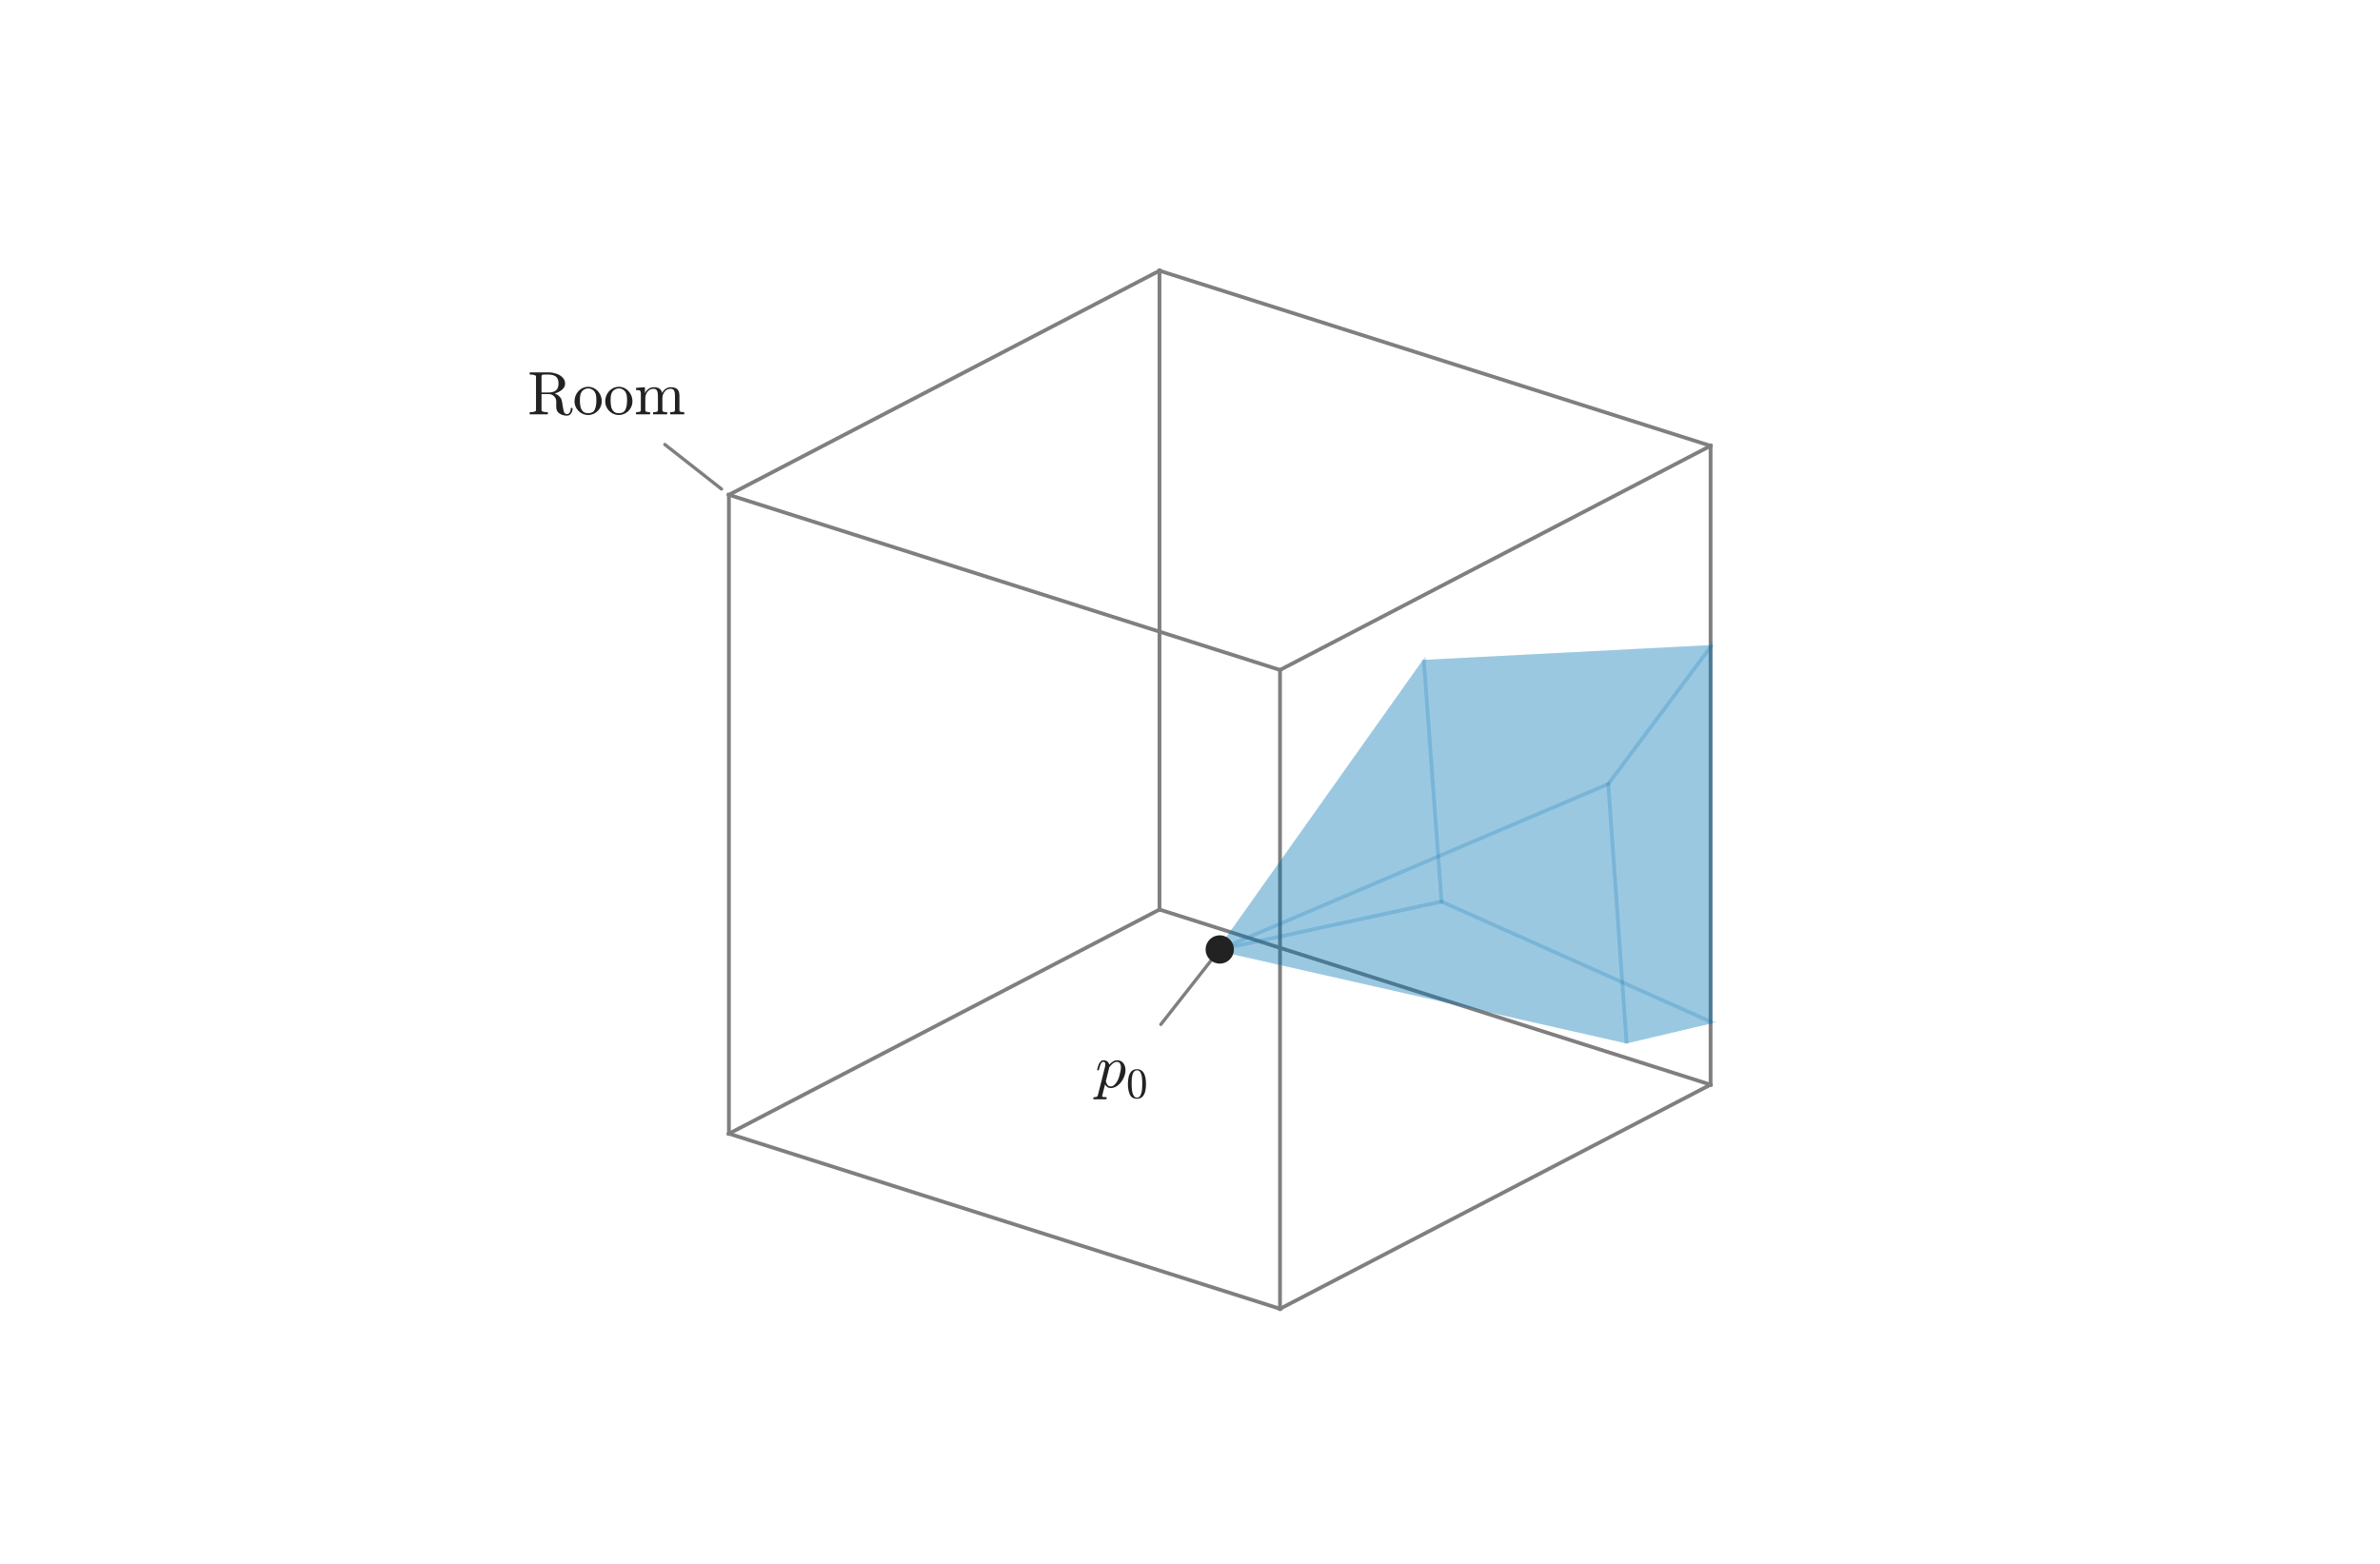
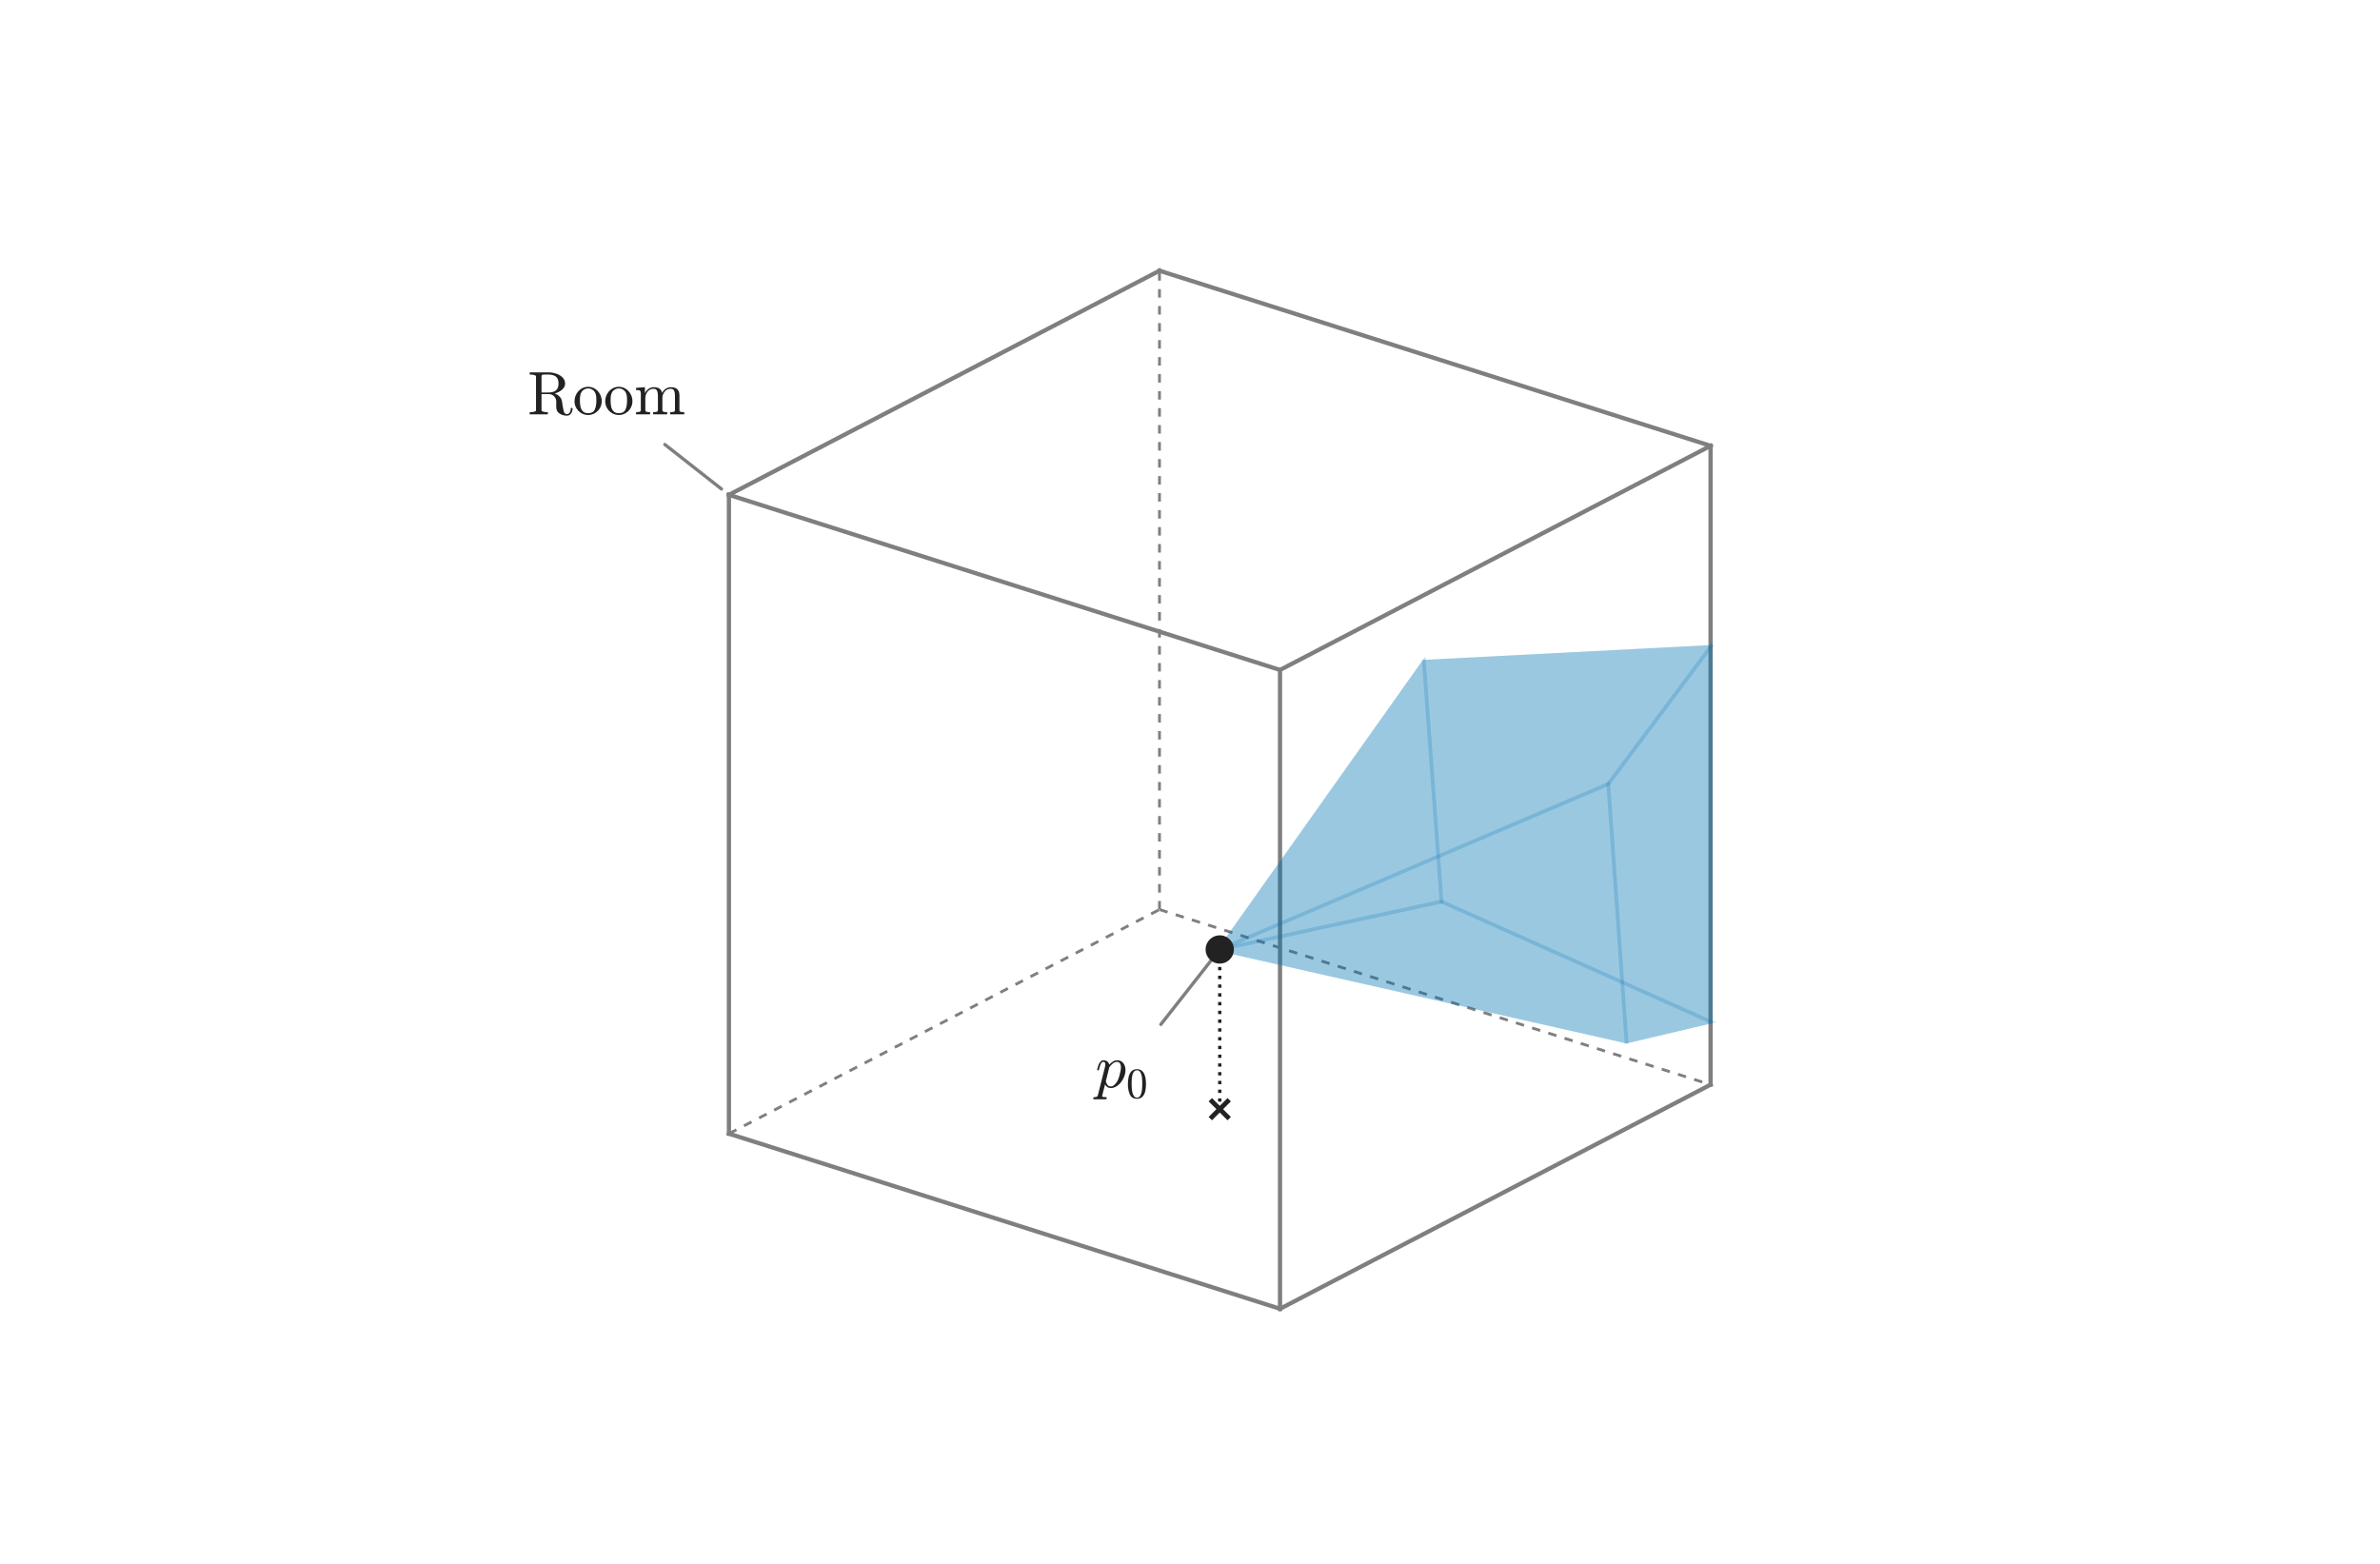
<svg xmlns="http://www.w3.org/2000/svg" xmlns:xlink="http://www.w3.org/1999/xlink" width="504pt" height="331.2pt" viewBox="0 0 504 331.2" version="1.1">
  <defs>
    <style type="text/css">*{stroke-linejoin: round; stroke-linecap: butt}</style>
  </defs>
  <g id="figure_1">
    <g id="patch_1">
      <path d="M 0 331.2  L 504 331.2  L 504 0  L 0 0  z " style="fill: #ffffff" />
    </g>
    <g id="axes_1">
      <g id="line2d_1">
-         <path d="M 154.359 240.094  L 154.359 104.799  " clip-path="url(#p51499c7493)" style="fill: none; stroke: #7f7f7f; stroke-width: 0.8; stroke-linecap: square" />
+         <path d="M 154.359 240.094  L 154.359 104.799  " clip-path="url(#pfde5911c74)" style="fill: none; stroke: #7f7f7f; stroke-width: 0.9; stroke-linecap: square" />
      </g>
      <g id="line2d_2">
-         <path d="M 154.359 240.094  L 245.538 192.627  " clip-path="url(#p51499c7493)" style="fill: none; stroke: #7f7f7f; stroke-width: 0.8; stroke-linecap: square" />
+         <path d="M 154.359 240.094  L 245.538 192.627  " clip-path="url(#pfde5911c74)" style="fill: none; stroke-dasharray: 1.8,1.8; stroke-dashoffset: 0; stroke: #7f7f7f; stroke-width: 0.6" />
      </g>
      <g id="line2d_3">
-         <path d="M 154.359 240.094  L 271.062 277.18  " clip-path="url(#p51499c7493)" style="fill: none; stroke: #7f7f7f; stroke-width: 0.8; stroke-linecap: square" />
+         <path d="M 154.359 240.094  L 271.062 277.18  " clip-path="url(#pfde5911c74)" style="fill: none; stroke: #7f7f7f; stroke-width: 0.9; stroke-linecap: square" />
      </g>
      <g id="line2d_4">
-         <path d="M 154.359 104.799  L 245.538 57.332  " clip-path="url(#p51499c7493)" style="fill: none; stroke: #7f7f7f; stroke-width: 0.8; stroke-linecap: square" />
+         <path d="M 154.359 104.799  L 245.538 57.332  " clip-path="url(#pfde5911c74)" style="fill: none; stroke: #7f7f7f; stroke-width: 0.9; stroke-linecap: square" />
      </g>
      <g id="line2d_5">
-         <path d="M 154.359 104.799  L 271.062 141.885  " clip-path="url(#p51499c7493)" style="fill: none; stroke: #7f7f7f; stroke-width: 0.8; stroke-linecap: square" />
+         <path d="M 154.359 104.799  L 271.062 141.885  " clip-path="url(#pfde5911c74)" style="fill: none; stroke: #7f7f7f; stroke-width: 0.9; stroke-linecap: square" />
      </g>
      <g id="line2d_6">
-         <path d="M 245.538 192.627  L 245.538 57.332  " clip-path="url(#p51499c7493)" style="fill: none; stroke: #7f7f7f; stroke-width: 0.8; stroke-linecap: square" />
+         <path d="M 245.538 192.627  L 245.538 57.332  " clip-path="url(#pfde5911c74)" style="fill: none; stroke-dasharray: 1.8,1.8; stroke-dashoffset: 0; stroke: #7f7f7f; stroke-width: 0.6" />
      </g>
      <g id="line2d_7">
-         <path d="M 245.538 192.627  L 362.241 229.713  " clip-path="url(#p51499c7493)" style="fill: none; stroke: #7f7f7f; stroke-width: 0.8; stroke-linecap: square" />
+         <path d="M 245.538 192.627  L 362.241 229.713  " clip-path="url(#pfde5911c74)" style="fill: none; stroke-dasharray: 1.8,1.8; stroke-dashoffset: 0; stroke: #7f7f7f; stroke-width: 0.6" />
      </g>
      <g id="line2d_8">
-         <path d="M 245.538 57.332  L 362.241 94.418  " clip-path="url(#p51499c7493)" style="fill: none; stroke: #7f7f7f; stroke-width: 0.8; stroke-linecap: square" />
+         <path d="M 245.538 57.332  L 362.241 94.418  " clip-path="url(#pfde5911c74)" style="fill: none; stroke: #7f7f7f; stroke-width: 0.9; stroke-linecap: square" />
      </g>
      <g id="line2d_9">
-         <path d="M 271.062 277.18  L 271.062 141.885  " clip-path="url(#p51499c7493)" style="fill: none; stroke: #7f7f7f; stroke-width: 0.8; stroke-linecap: square" />
+         <path d="M 271.062 277.18  L 271.062 141.885  " clip-path="url(#pfde5911c74)" style="fill: none; stroke: #7f7f7f; stroke-width: 0.9; stroke-linecap: square" />
      </g>
      <g id="line2d_10">
-         <path d="M 271.062 277.18  L 362.241 229.713  " clip-path="url(#p51499c7493)" style="fill: none; stroke: #7f7f7f; stroke-width: 0.8; stroke-linecap: square" />
+         <path d="M 271.062 277.18  L 362.241 229.713  " clip-path="url(#pfde5911c74)" style="fill: none; stroke: #7f7f7f; stroke-width: 0.9; stroke-linecap: square" />
      </g>
      <g id="line2d_11">
-         <path d="M 271.062 141.885  L 362.241 94.418  " clip-path="url(#p51499c7493)" style="fill: none; stroke: #7f7f7f; stroke-width: 0.8; stroke-linecap: square" />
+         <path d="M 271.062 141.885  L 362.241 94.418  " clip-path="url(#pfde5911c74)" style="fill: none; stroke: #7f7f7f; stroke-width: 0.9; stroke-linecap: square" />
      </g>
      <g id="line2d_12">
-         <path d="M 362.241 229.713  L 362.241 94.418  " clip-path="url(#p51499c7493)" style="fill: none; stroke: #7f7f7f; stroke-width: 0.8; stroke-linecap: square" />
+         <path d="M 362.241 229.713  L 362.241 94.418  " clip-path="url(#pfde5911c74)" style="fill: none; stroke: #7f7f7f; stroke-width: 0.9; stroke-linecap: square" />
      </g>
      <g id="patch_2">
-         <path d="M 258.3 201.08  L 301.534 140.145  L 305.264 190.947  z " clip-path="url(#p51499c7493)" style="fill: #0072b2; opacity: 0.22; stroke: #0072b2; stroke-width: 0.8; stroke-linejoin: miter" />
+         <path d="M 258.3 201.08  L 301.534 140.145  L 305.264 190.947  z " clip-path="url(#pfde5911c74)" style="fill: #0072b2; opacity: 0.22; stroke: #0072b2; stroke-width: 0.8; stroke-linejoin: miter" />
      </g>
      <g id="patch_3">
-         <path d="M 362.241 216.375  L 362.241 137.018  L 301.534 140.145  L 305.264 190.947  z " clip-path="url(#p51499c7493)" style="fill: #0072b2; opacity: 0.22; stroke: #0072b2; stroke-width: 0.8; stroke-linejoin: miter" />
+         <path d="M 362.241 216.375  L 362.241 137.018  L 301.534 140.145  L 305.264 190.947  z " clip-path="url(#pfde5911c74)" style="fill: #0072b2; opacity: 0.22; stroke: #0072b2; stroke-width: 0.8; stroke-linejoin: miter" />
      </g>
      <g id="patch_4">
-         <path d="M 258.3 201.08  L 305.264 190.947  L 362.241 216.375  L 344.425 220.575  z " clip-path="url(#p51499c7493)" style="fill: #0072b2; opacity: 0.22; stroke: #0072b2; stroke-width: 0.8; stroke-linejoin: miter" />
+         <path d="M 258.3 201.08  L 305.264 190.947  L 362.241 216.375  L 344.425 220.575  z " clip-path="url(#pfde5911c74)" style="fill: #0072b2; opacity: 0.22; stroke: #0072b2; stroke-width: 0.8; stroke-linejoin: miter" />
      </g>
      <g id="patch_5">
-         <path d="M 258.3 201.08  L 340.575 166.035  L 362.241 137.018  L 301.534 140.145  z " clip-path="url(#p51499c7493)" style="fill: #0072b2; opacity: 0.22; stroke: #0072b2; stroke-width: 0.8; stroke-linejoin: miter" />
+         <path d="M 258.3 201.08  L 340.575 166.035  L 362.241 137.018  L 301.534 140.145  z " clip-path="url(#pfde5911c74)" style="fill: #0072b2; opacity: 0.22; stroke: #0072b2; stroke-width: 0.8; stroke-linejoin: miter" />
      </g>
      <g id="patch_6">
-         <path d="M 362.241 216.375  L 362.241 137.018  L 340.575 166.035  L 344.425 220.575  z " clip-path="url(#p51499c7493)" style="fill: #0072b2; opacity: 0.22; stroke: #0072b2; stroke-width: 0.8; stroke-linejoin: miter" />
+         <path d="M 362.241 216.375  L 362.241 137.018  L 340.575 166.035  L 344.425 220.575  z " clip-path="url(#pfde5911c74)" style="fill: #0072b2; opacity: 0.22; stroke: #0072b2; stroke-width: 0.8; stroke-linejoin: miter" />
      </g>
      <g id="patch_7">
-         <path d="M 258.3 201.08  L 344.425 220.575  L 340.575 166.035  z " clip-path="url(#p51499c7493)" style="fill: #0072b2; opacity: 0.22; stroke: #0072b2; stroke-width: 0.8; stroke-linejoin: miter" />
+         <path d="M 258.3 201.08  L 344.425 220.575  L 340.575 166.035  z " clip-path="url(#pfde5911c74)" style="fill: #0072b2; opacity: 0.22; stroke: #0072b2; stroke-width: 0.8; stroke-linejoin: miter" />
      </g>
      <g id="patch_8">
        <path d="M 245.828 216.954  Q 251.447 209.802 257.067 202.649  " style="fill: none; stroke: #7f7f7f; stroke-width: 0.7; stroke-linecap: round" />
      </g>
      <g id="text_1">
        <g style="fill: #222222" transform="translate(231.9564 230.3953) scale(0.13 -0.13)">
          <defs>
            <path id="Cmmi10-70" d="M -159 -1241  Q -219 -1241 -219 -1159  Q -197 -1019 -134 -1019  Q 66 -1019 145 -983  Q 225 -947 269 -800  L 991 2081  Q 1038 2200 1038 2388  Q 1038 2663 850 2663  Q 650 2663 553 2423  Q 456 2184 366 1819  Q 366 1778 313 1778  L 238 1778  Q 222 1778 203 1801  Q 184 1825 184 1844  Q 253 2122 317 2315  Q 381 2509 517 2668  Q 653 2828 856 2828  Q 1075 2828 1240 2704  Q 1406 2581 1453 2369  Q 1628 2572 1840 2700  Q 2053 2828 2278 2828  Q 2547 2828 2745 2684  Q 2944 2541 3044 2308  Q 3144 2075 3144 1806  Q 3144 1394 2933 953  Q 2722 513 2361 220  Q 2000 -72 1588 -72  Q 1400 -72 1248 34  Q 1097 141 1013 313  L 722 -825  Q 706 -919 703 -934  Q 703 -1019 1125 -1019  Q 1191 -1019 1191 -1100  Q 1169 -1184 1155 -1212  Q 1141 -1241 1081 -1241  L -159 -1241  z M 1594 97  Q 1816 97 2006 280  Q 2197 463 2316 691  Q 2403 863 2479 1111  Q 2556 1359 2612 1640  Q 2669 1922 2669 2088  Q 2669 2234 2630 2362  Q 2591 2491 2502 2577  Q 2413 2663 2266 2663  Q 2031 2663 1823 2495  Q 1616 2328 1447 2081  L 1447 2059  L 1094 647  Q 1138 419 1263 258  Q 1388 97 1594 97  z " transform="scale(0.015625)" />
            <path id="Cmr10-30" d="M 1600 -141  Q 816 -141 533 504  Q 250 1150 250 2041  Q 250 2597 351 3087  Q 453 3578 754 3920  Q 1056 4263 1600 4263  Q 2022 4263 2290 4056  Q 2559 3850 2700 3523  Q 2841 3197 2892 2823  Q 2944 2450 2944 2041  Q 2944 1491 2842 1011  Q 2741 531 2444 195  Q 2147 -141 1600 -141  z M 1600 25  Q 1956 25 2131 390  Q 2306 756 2347 1200  Q 2388 1644 2388 2144  Q 2388 2625 2347 3031  Q 2306 3438 2132 3767  Q 1959 4097 1600 4097  Q 1238 4097 1063 3765  Q 888 3434 847 3029  Q 806 2625 806 2144  Q 806 1788 823 1472  Q 841 1156 916 820  Q 991 484 1158 254  Q 1325 25 1600 25  z " transform="scale(0.015625)" />
          </defs>
          <use xlink:href="#Cmmi10-70" transform="translate(0 0.8125)" />
          <use xlink:href="#Cmr10-30" transform="translate(50.29297 -16.19375) scale(0.7)" />
        </g>
      </g>
      <g id="patch_9">
        <path d="M 140.791 94.139  Q 146.788 98.851 152.786 103.563  " style="fill: none; stroke: #7f7f7f; stroke-width: 0.7; stroke-linecap: round" />
      </g>
      <g id="text_2">
        <g style="fill: #222222" transform="translate(111.7366 87.83413) scale(0.13 -0.13)">
          <defs>
            <path id="Cmr10-52" d="M 213 0  L 213 225  Q 872 225 872 428  L 872 3944  Q 872 4147 213 4147  L 213 4372  L 2222 4372  Q 2581 4372 2976 4242  Q 3372 4113 3637 3847  Q 3903 3581 3903 3213  Q 3903 2944 3742 2733  Q 3581 2522 3329 2380  Q 3078 2238 2816 2175  Q 3103 2075 3318 1856  Q 3534 1638 3578 1356  L 3669 788  Q 3731 403 3800 214  Q 3869 25 4103 25  Q 4303 25 4401 211  Q 4500 397 4500 616  Q 4500 638 4520 655  Q 4541 672 4563 672  L 4622 672  Q 4684 672 4684 588  Q 4684 413 4615 245  Q 4547 78 4417 -31  Q 4288 -141 4109 -141  Q 3647 -141 3314 89  Q 2981 319 2981 763  L 2981 1331  Q 2981 1650 2759 1878  Q 2538 2106 2216 2106  L 1447 2106  L 1447 428  Q 1447 225 2106 225  L 2106 0  L 213 0  z M 1447 2272  L 2131 2272  Q 2663 2272 2941 2486  Q 3219 2700 3219 3213  Q 3219 3722 2944 3934  Q 2669 4147 2131 4147  L 1772 4147  Q 1656 4147 1592 4137  Q 1528 4128 1487 4083  Q 1447 4038 1447 3944  L 1447 2272  z " transform="scale(0.015625)" />
            <path id="Cmr10-6f" d="M 1600 -72  Q 1216 -72 887 123  Q 559 319 368 647  Q 178 975 178 1363  Q 178 1656 283 1928  Q 388 2200 583 2414  Q 778 2628 1037 2748  Q 1297 2869 1600 2869  Q 1994 2869 2317 2661  Q 2641 2453 2828 2104  Q 3016 1756 3016 1363  Q 3016 978 2825 648  Q 2634 319 2307 123  Q 1981 -72 1600 -72  z M 1600 116  Q 2113 116 2284 487  Q 2456 859 2456 1434  Q 2456 1756 2422 1967  Q 2388 2178 2272 2350  Q 2200 2456 2089 2536  Q 1978 2616 1854 2658  Q 1731 2700 1600 2700  Q 1400 2700 1220 2609  Q 1041 2519 922 2350  Q 803 2169 770 1951  Q 738 1734 738 1434  Q 738 1075 800 789  Q 863 503 1052 309  Q 1241 116 1600 116  z " transform="scale(0.015625)" />
            <path id="Cmr10-6d" d="M 191 0  L 191 225  Q 409 225 550 259  Q 691 294 691 428  L 691 2175  Q 691 2347 639 2423  Q 588 2500 491 2517  Q 394 2534 191 2534  L 191 2759  L 1119 2828  L 1119 2203  Q 1247 2478 1498 2653  Q 1750 2828 2047 2828  Q 2784 2828 2913 2228  Q 3041 2497 3287 2662  Q 3534 2828 3828 2828  Q 4119 2828 4317 2734  Q 4516 2641 4616 2448  Q 4716 2256 4716 1966  L 4716 428  Q 4716 294 4858 259  Q 5000 225 5216 225  L 5216 0  L 3750 0  L 3750 225  Q 3969 225 4109 259  Q 4250 294 4250 428  L 4250 1947  Q 4250 2269 4159 2466  Q 4069 2663 3788 2663  Q 3419 2663 3178 2366  Q 2938 2069 2938 1691  L 2938 428  Q 2938 294 3078 259  Q 3219 225 3438 225  L 3438 0  L 1972 0  L 1972 225  Q 2191 225 2331 259  Q 2472 294 2472 428  L 2472 1947  Q 2472 2259 2381 2461  Q 2291 2663 2009 2663  Q 1638 2663 1398 2366  Q 1159 2069 1159 1691  L 1159 428  Q 1159 294 1300 259  Q 1441 225 1656 225  L 1656 0  L 191 0  z " transform="scale(0.015625)" />
          </defs>
          <use xlink:href="#Cmr10-52" transform="translate(0 0.6875)" />
          <use xlink:href="#Cmr10-6f" transform="translate(73.58398 0.6875)" />
          <use xlink:href="#Cmr10-6f" transform="translate(123.584 0.6875)" />
          <use xlink:href="#Cmr10-6d" transform="translate(173.584 0.6875)" />
        </g>
      </g>
      <g id="line2d_13">
+         <path d="M 258.3 201.08  L 258.3 234.903  " clip-path="url(#pfde5911c74)" style="fill: none; stroke-dasharray: 0.7,1.155; stroke-dashoffset: 0; stroke: #222222; stroke-width: 0.7" />
+       </g>
+       <g id="line2d_14">
        <defs>
-           <path id="m8a93e99fdf" d="M 0 2.5  C 0.663 2.5 1.299 2.237 1.768 1.768  C 2.237 1.299 2.5 0.663 2.5 0  C 2.5 -0.663 2.237 -1.299 1.768 -1.768  C 1.299 -2.237 0.663 -2.5 0 -2.5  C -0.663 -2.5 -1.299 -2.237 -1.768 -1.768  C -2.237 -1.299 -2.5 -0.663 -2.5 0  C -2.5 0.663 -2.237 1.299 -1.768 1.768  C -1.299 2.237 -0.663 2.5 0 2.5  z " style="stroke: #222222" />
+           <path id="m402c880a33" d="M -2 2  L 2 -2  M -2 -2  L 2 2  " style="stroke: #222222" />
        </defs>
-         <g clip-path="url(#p51499c7493)">
-           <use xlink:href="#m8a93e99fdf" x="258.3" y="201.08" style="fill: #222222; stroke: #222222" />
+         <g clip-path="url(#pfde5911c74)">
+           <use xlink:href="#m402c880a33" x="258.3" y="234.903" style="fill: #222222; stroke: #222222" />
+         </g>
+       </g>
+       <g id="line2d_15">
+         <defs>
+           <path id="mf72dd8cf2b" d="M 0 2.5  C 0.663 2.5 1.299 2.237 1.768 1.768  C 2.237 1.299 2.5 0.663 2.5 0  C 2.5 -0.663 2.237 -1.299 1.768 -1.768  C 1.299 -2.237 0.663 -2.5 0 -2.5  C -0.663 -2.5 -1.299 -2.237 -1.768 -1.768  C -2.237 -1.299 -2.5 -0.663 -2.5 0  C -2.5 0.663 -2.237 1.299 -1.768 1.768  C -1.299 2.237 -0.663 2.5 0 2.5  z " style="stroke: #222222" />
+         </defs>
+         <g clip-path="url(#pfde5911c74)">
+           <use xlink:href="#mf72dd8cf2b" x="258.3" y="201.08" style="fill: #222222; stroke: #222222" />
        </g>
      </g>
    </g>
  </g>
  <defs>
-     <clipPath id="p51499c7493">
+     <clipPath id="pfde5911c74">
      <rect x="137.728" y="39.744" width="241.143" height="255.024" />
    </clipPath>
  </defs>
</svg>
